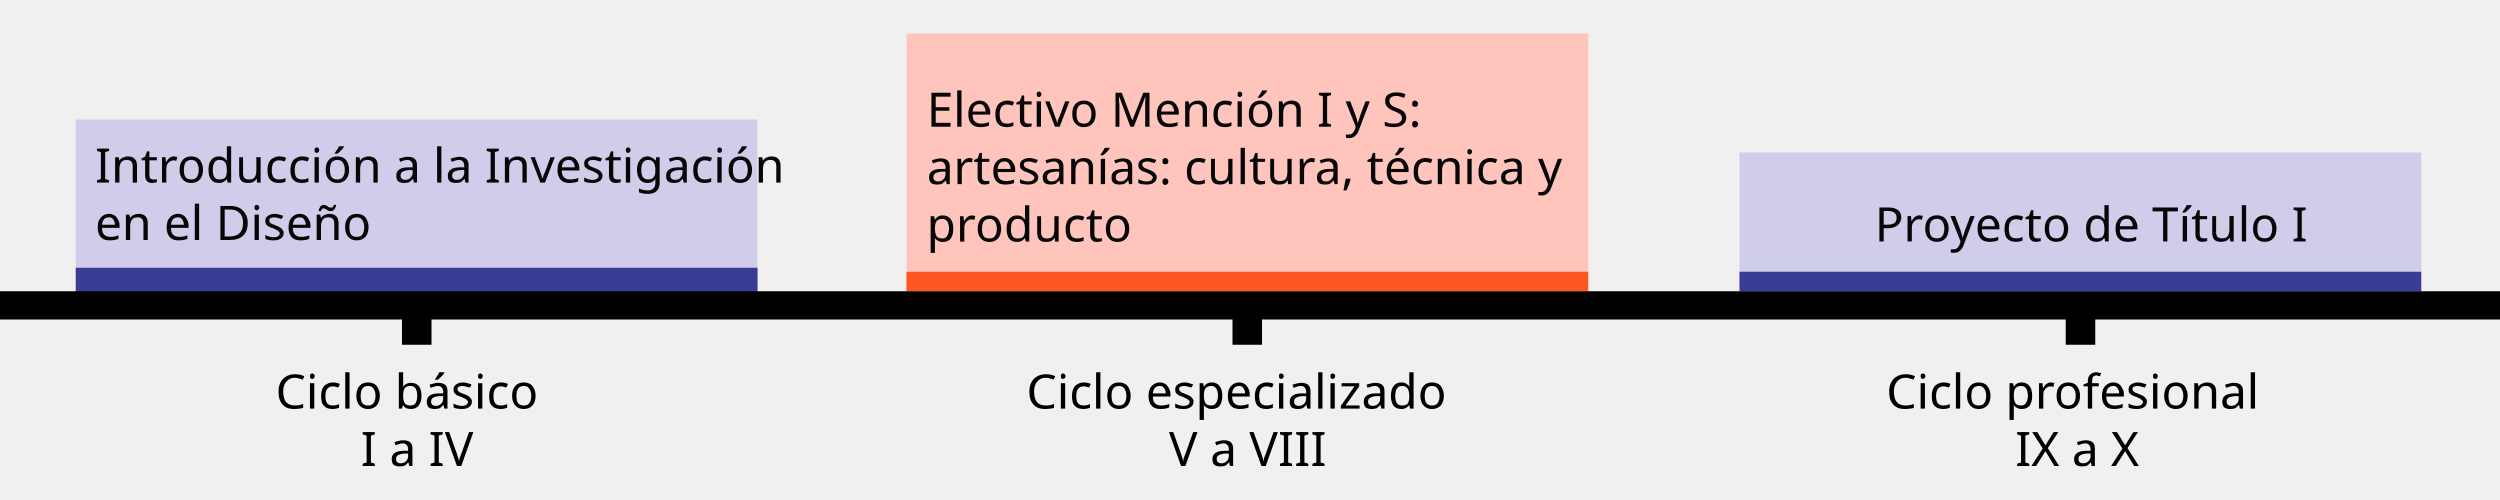
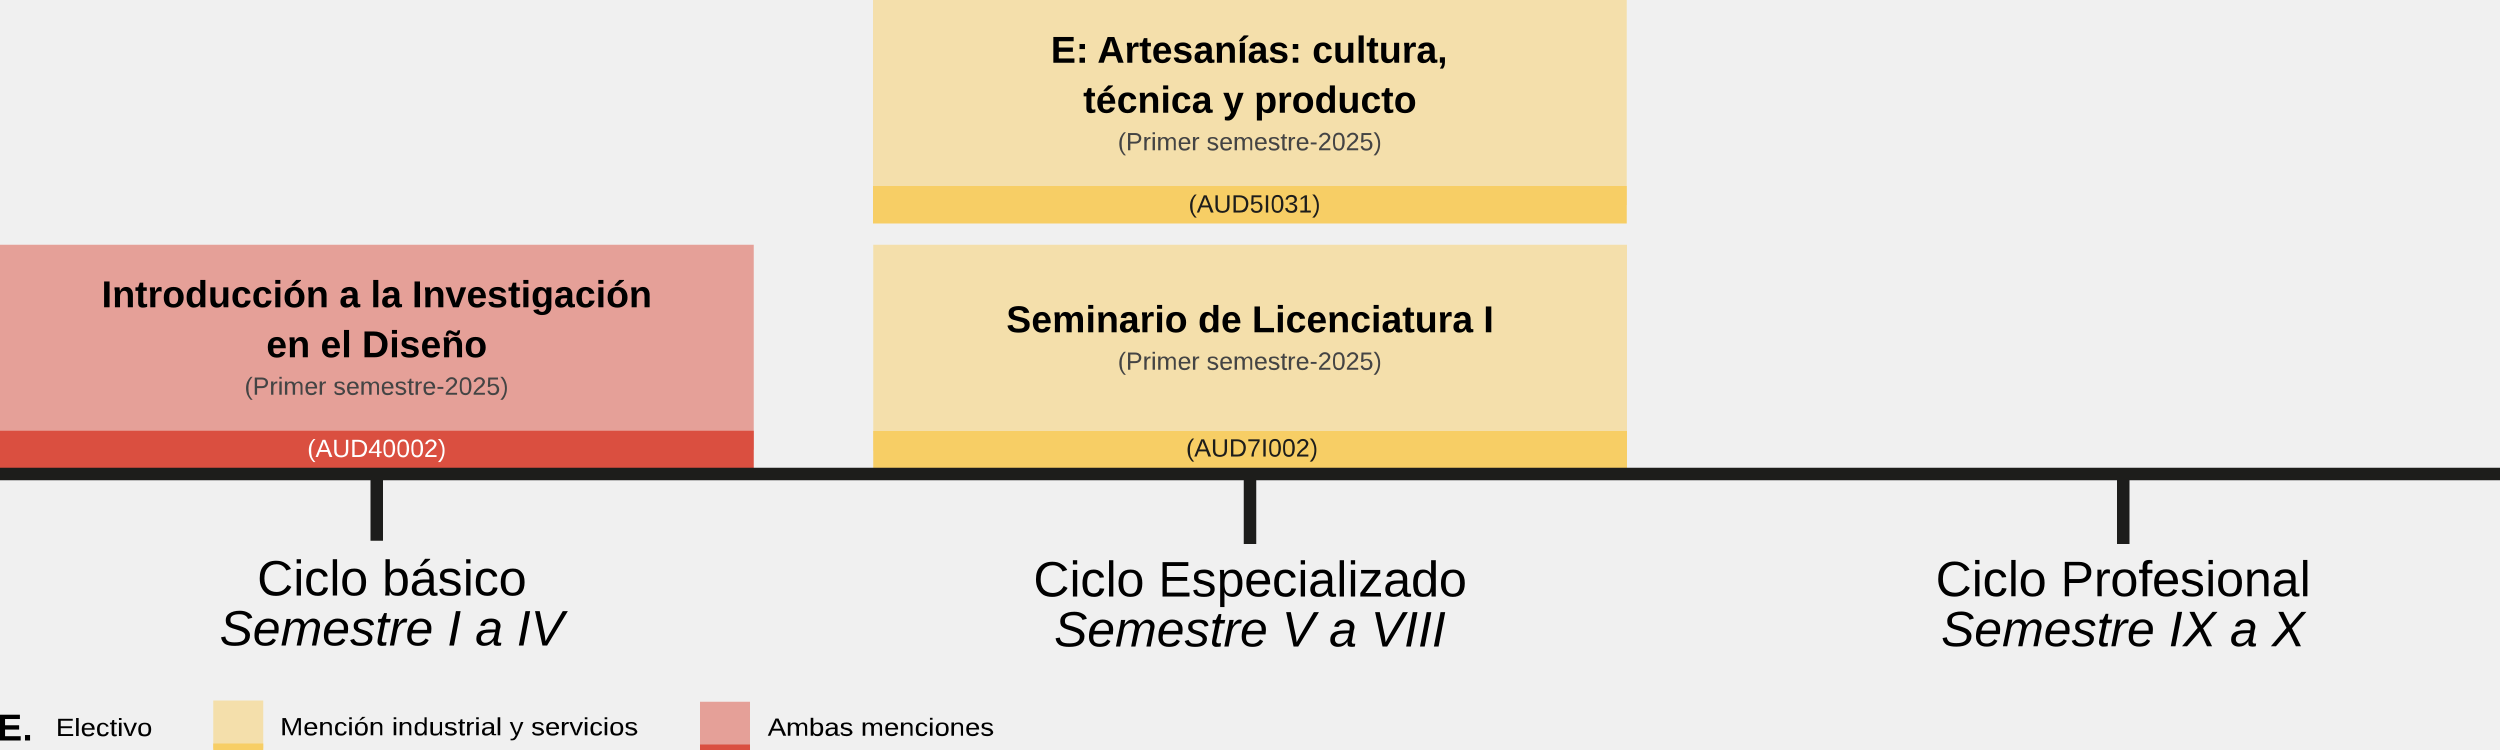
- <svg xmlns="http://www.w3.org/2000/svg" version="1.1" x="0px" y="0px" viewBox="0 0 100 20" style="enable-background:new 0 0 100 20;" xml:space="preserve">
-   <style type="text/css">
- 	.st0{fill:#FFC5BC;}
- 	.st1{fill:#FF5722;}
- 	.st2{fill:#D0CDEA;}
- 	.st3{fill:#383C95;}
- 	.st4{fill:none;}
- 	.st5{fill:#070707;}
- 	.st6{font-family:'ArialMT';}
- 	.st7{font-size:1.913px;}
- 	.st8{font-family:'Arial-BoldMT';}
- 	.st9{display:none;}
- 	.st10{display:inline;opacity:0.29;fill:#D0CDEA;}
- 	.st11{display:inline;opacity:0.29;fill:#FFC5BC;}
- 	.st12{display:inline;opacity:0.29;fill:#F9ED32;}
- 	.st13{display:inline;opacity:0.44;fill:none;stroke:#231F20;stroke-width:0.25;stroke-miterlimit:10;}
- </style>
-   <g id="colores">
+ <svg xmlns="http://www.w3.org/2000/svg" id="Capa_1" data-name="Capa 1" viewBox="0 0 100 30">
+   <defs>
+     <style>
+       .cls-1 {
+         font-family: Arial-BoldMT, Arial;
+         font-size: 1.5px;
+         font-weight: 700;
+       }
+ 
+       .cls-1, .cls-2, .cls-3, .cls-4, .cls-5, .cls-6, .cls-7, .cls-8, .cls-9, .cls-10 {
+         isolation: isolate;
+       }
+ 
+       .cls-2, .cls-9 {
+         opacity: .5;
+       }
+ 
+       .cls-2, .cls-11 {
+         fill: #da4f40;
+       }
+ 
+       .cls-4, .cls-5, .cls-6, .cls-8, .cls-10 {
+         font-family: ArialMT, Arial;
+       }
+ 
+       .cls-4, .cls-7 {
+         font-size: 2px;
+       }
+ 
+       .cls-5 {
+         fill: #fff;
+       }
+ 
+       .cls-5, .cls-6, .cls-8, .cls-10 {
+         font-size: 1px;
+       }
+ 
+       .cls-6 {
+         fill: #444;
+       }
+ 
+       .cls-7 {
+         font-family: Arial-ItalicMT, Arial;
+         font-style: italic;
+       }
+ 
+       .cls-8 {
+         fill: #1d1d1b;
+       }
+ 
+       .cls-9, .cls-12 {
+         fill: #f7ce65;
+       }
+ 
+       .cls-13 {
+         fill: none;
+         stroke: #1d1d1b;
+         stroke-miterlimit: 10;
+         stroke-width: .5px;
+       }
+ 
+       .cls-14 {
+         letter-spacing: -.04em;
+       }
+     </style>
+   </defs>
+   <g id="Simbología">
    <g>
-       <rect x="36.26" y="1.34" class="st0" width="27.27" height="10.31" />
-       <rect x="36.26" y="10.87" class="st1" width="27.27" height="0.78" />
+       <rect class="cls-9" x="8.53" y="28.02" width="2" height="1.92" />
+       <rect class="cls-12" x="8.53" y="29.74" width="2" height=".29" />
+     </g>
+     <g class="cls-3">
+       <text class="cls-10" transform="translate(11.21 29.41) scale(1.1 1)">
+         <tspan x="0" y="0">Mención industrial y servicios</tspan>
+       </text>
    </g>
    <g>
-       <rect x="69.58" y="6.1" class="st2" width="27.27" height="5.55" />
-       <rect x="69.58" y="10.87" class="st3" width="27.27" height="0.78" />
+       <g>
+         <rect class="cls-2" x="28" y="28.07" width="2" height="1.92" />
+         <rect class="cls-11" x="28" y="29.78" width="2" height=".29" />
+       </g>
+       <g class="cls-3">
+         <text class="cls-10" transform="translate(30.71 29.43) scale(1.1 1)">
+           <tspan x="0" y="0">Ambas menciones</tspan>
+         </text>
+       </g>
    </g>
    <g>
-       <rect x="3.03" y="4.78" class="st2" width="27.27" height="6.91" />
-       <rect x="3.03" y="10.71" class="st3" width="27.27" height="0.98" />
+       <g class="cls-3">
+         <text class="cls-10" transform="translate(2.24 29.44) scale(1.1 1)">
+           <tspan x="0" y="0">Electivo</tspan>
+         </text>
+       </g>
+       <g class="cls-3">
+         <text class="cls-1" transform="translate(-.11 29.62)">
+           <tspan x="0" y="0">E.</tspan>
+         </text>
+       </g>
    </g>
  </g>
-   <g id="linea">
-     <rect y="11.65" width="100" height="1.13" />
-     <rect x="82.63" y="11.85" width="1.18" height="1.94" />
-     <rect x="49.3" y="11.85" width="1.18" height="1.94" />
-     <rect x="16.08" y="11.85" width="1.18" height="1.94" />
+   <g id="Cuadros">
+     <g>
+       <rect class="cls-9" x="34.93" y="9.79" width="30.15" height="8.24" />
+       <rect class="cls-12" x="34.93" y="17.24" width="30.15" height="1.49" />
+     </g>
+     <g>
+       <rect class="cls-9" x="34.92" y="0" width="30.15" height="8.2" />
+       <rect class="cls-12" x="34.92" y="7.44" width="30.15" height="1.5" />
+     </g>
+     <g class="cls-3">
+       <text class="cls-1" transform="translate(42.04 2.51)">
+         <tspan x="0" y="0">E:</tspan>
+         <tspan class="cls-14" x="1.5" y="0"> </tspan>
+         <tspan x="1.86" y="0">Artesanías: cultura, </tspan>
+       </text>
+       <text class="cls-1" transform="translate(43.33 4.51)">
+         <tspan x="0" y="0">técnica y producto</tspan>
+       </text>
+       <text class="cls-6" transform="translate(44.71 6.01)">
+         <tspan x="0" y="0">(Primer semestre-2025)</tspan>
+       </text>
+     </g>
+     <g class="cls-3">
+       <text class="cls-1" transform="translate(40.25 13.29)">
+         <tspan x="0" y="0">Seminario de Licenciatura I </tspan>
+       </text>
+       <text class="cls-6" transform="translate(44.71 14.79)">
+         <tspan x="0" y="0">(Primer semestre-2025)</tspan>
+       </text>
+     </g>
+     <g class="cls-3">
+       <text class="cls-8" transform="translate(47.54 8.5)">
+         <tspan x="0" y="0">(AUD5I031)</tspan>
+       </text>
+     </g>
+     <g>
+       <rect class="cls-2" y="9.79" width="30.15" height="8.2" />
+       <rect class="cls-11" y="17.23" width="30.15" height="1.5" />
+     </g>
+     <g class="cls-3">
+       <text class="cls-1" transform="translate(4.07 12.29)">
+         <tspan x="0" y="0">Introducción a la Investigación </tspan>
+       </text>
+       <text class="cls-1" transform="translate(10.65 14.29)">
+         <tspan x="0" y="0">en el Diseño</tspan>
+       </text>
+       <text class="cls-6" transform="translate(9.78 15.79)">
+         <tspan x="0" y="0">(Primer semestre-2025)</tspan>
+       </text>
+     </g>
+     <g class="cls-3">
+       <text class="cls-5" transform="translate(12.29 18.28)">
+         <tspan x="0" y="0">(AUD40002)</tspan>
+       </text>
+     </g>
+     <g class="cls-3">
+       <text class="cls-8" transform="translate(47.44 18.26)">
+         <tspan x="0" y="0">(AUD7I002)</tspan>
+       </text>
+     </g>
  </g>
-   <g id="texto">
-     <rect x="37.07" y="3.43" class="st4" width="25.64" height="6.38" />
-     <text transform="matrix(1 0 0 1 37.0695 5.0695)">
-       <tspan x="0" y="0" class="st5 st6 st7">Electivo Mención I y S: </tspan>
-       <tspan x="0" y="2.3" class="st5 st6 st7">artesanías: cultura, técnica y </tspan>
-       <tspan x="0" y="4.59" class="st5 st6 st7">producto</tspan>
-     </text>
-     <text transform="matrix(1 0 0 1 74.9891 9.6584)" class="st5 st6 st7">Proyecto de Título I</text>
-     <rect x="3.8" y="5.66" class="st4" width="25.73" height="3.96" />
-     <text transform="matrix(1 0 0 1 3.8005 7.3029)">
-       <tspan x="0" y="0" class="st5 st6 st7">Introducción a la Investigación</tspan>
-       <tspan x="0" y="2.3" class="st5 st6 st7">en el Diseño</tspan>
-     </text>
-     <rect x="10.94" y="14.7" class="st4" width="11.44" height="3.96" />
-     <text transform="matrix(1 0 0 1 11.032 16.3444)">
-       <tspan x="0" y="0" class="st8 st7">Ciclo básico</tspan>
-       <tspan x="3.4" y="2.3" class="st8 st7">I a IV</tspan>
-     </text>
-     <rect x="41.03" y="14.7" class="st4" width="17.72" height="3.96" />
-     <text transform="matrix(1 0 0 1 41.0668 16.3444)">
-       <tspan x="0" y="0" class="st8 st7">Ciclo especializado</tspan>
-       <tspan x="5.69" y="2.3" class="st8 st7">V a VIII</tspan>
-     </text>
-     <rect x="74.36" y="14.7" class="st4" width="17.72" height="3.96" />
-     <text transform="matrix(1 0 0 1 75.4588 16.3444)">
-       <tspan x="0" y="0" class="st8 st7">Ciclo profesional</tspan>
-       <tspan x="5.15" y="2.3" class="st8 st7">IX a X</tspan>
-     </text>
-   </g>
-   <g id="cuadros" class="st9">
-     <rect class="st10" width="33.33" height="20" />
-     <rect x="33.33" class="st11" width="33.33" height="20" />
-     <rect x="66.67" class="st12" width="33.33" height="20" />
-     <rect class="st13" width="33.33" height="10" />
-     <rect x="33.33" class="st13" width="33.33" height="10" />
-     <rect x="66.67" class="st13" width="33.33" height="10" />
-     <rect y="10" class="st13" width="33.33" height="10" />
-     <rect x="33.33" y="10" class="st13" width="33.33" height="10" />
-     <rect x="66.67" y="10" class="st13" width="33.33" height="10" />
+   <g id="Línea">
+     <g>
+       <line class="cls-13" x1="15.07" y1="21.63" x2="15.07" y2="18.83" />
+       <line class="cls-13" y1="18.96" x2="100" y2="18.96" />
+       <line class="cls-13" x1="50" y1="21.76" x2="50" y2="18.96" />
+       <line class="cls-13" x1="84.93" y1="21.76" x2="84.93" y2="18.96" />
+     </g>
+     <g class="cls-3">
+       <text class="cls-4" transform="translate(10.28 23.82)">
+         <tspan x="0" y="0">Ciclo básico</tspan>
+       </text>
+       <text class="cls-7" transform="translate(8.78 25.82)">
+         <tspan x="0" y="0">Semestre I a IV</tspan>
+       </text>
+     </g>
+     <g class="cls-3">
+       <text class="cls-4" transform="translate(41.33 23.86)">
+         <tspan x="0" y="0">Ciclo Especializado</tspan>
+       </text>
+       <text class="cls-7" transform="translate(42.16 25.86)">
+         <tspan x="0" y="0">Semestre V a VIII</tspan>
+       </text>
+     </g>
+     <g class="cls-3">
+       <text class="cls-4" transform="translate(77.42 23.85)">
+         <tspan x="0" y="0">Ciclo Profesional</tspan>
+       </text>
+       <text class="cls-7" transform="translate(77.64 25.85)">
+         <tspan x="0" y="0">Semestre IX a X</tspan>
+       </text>
+     </g>
  </g>
</svg>
